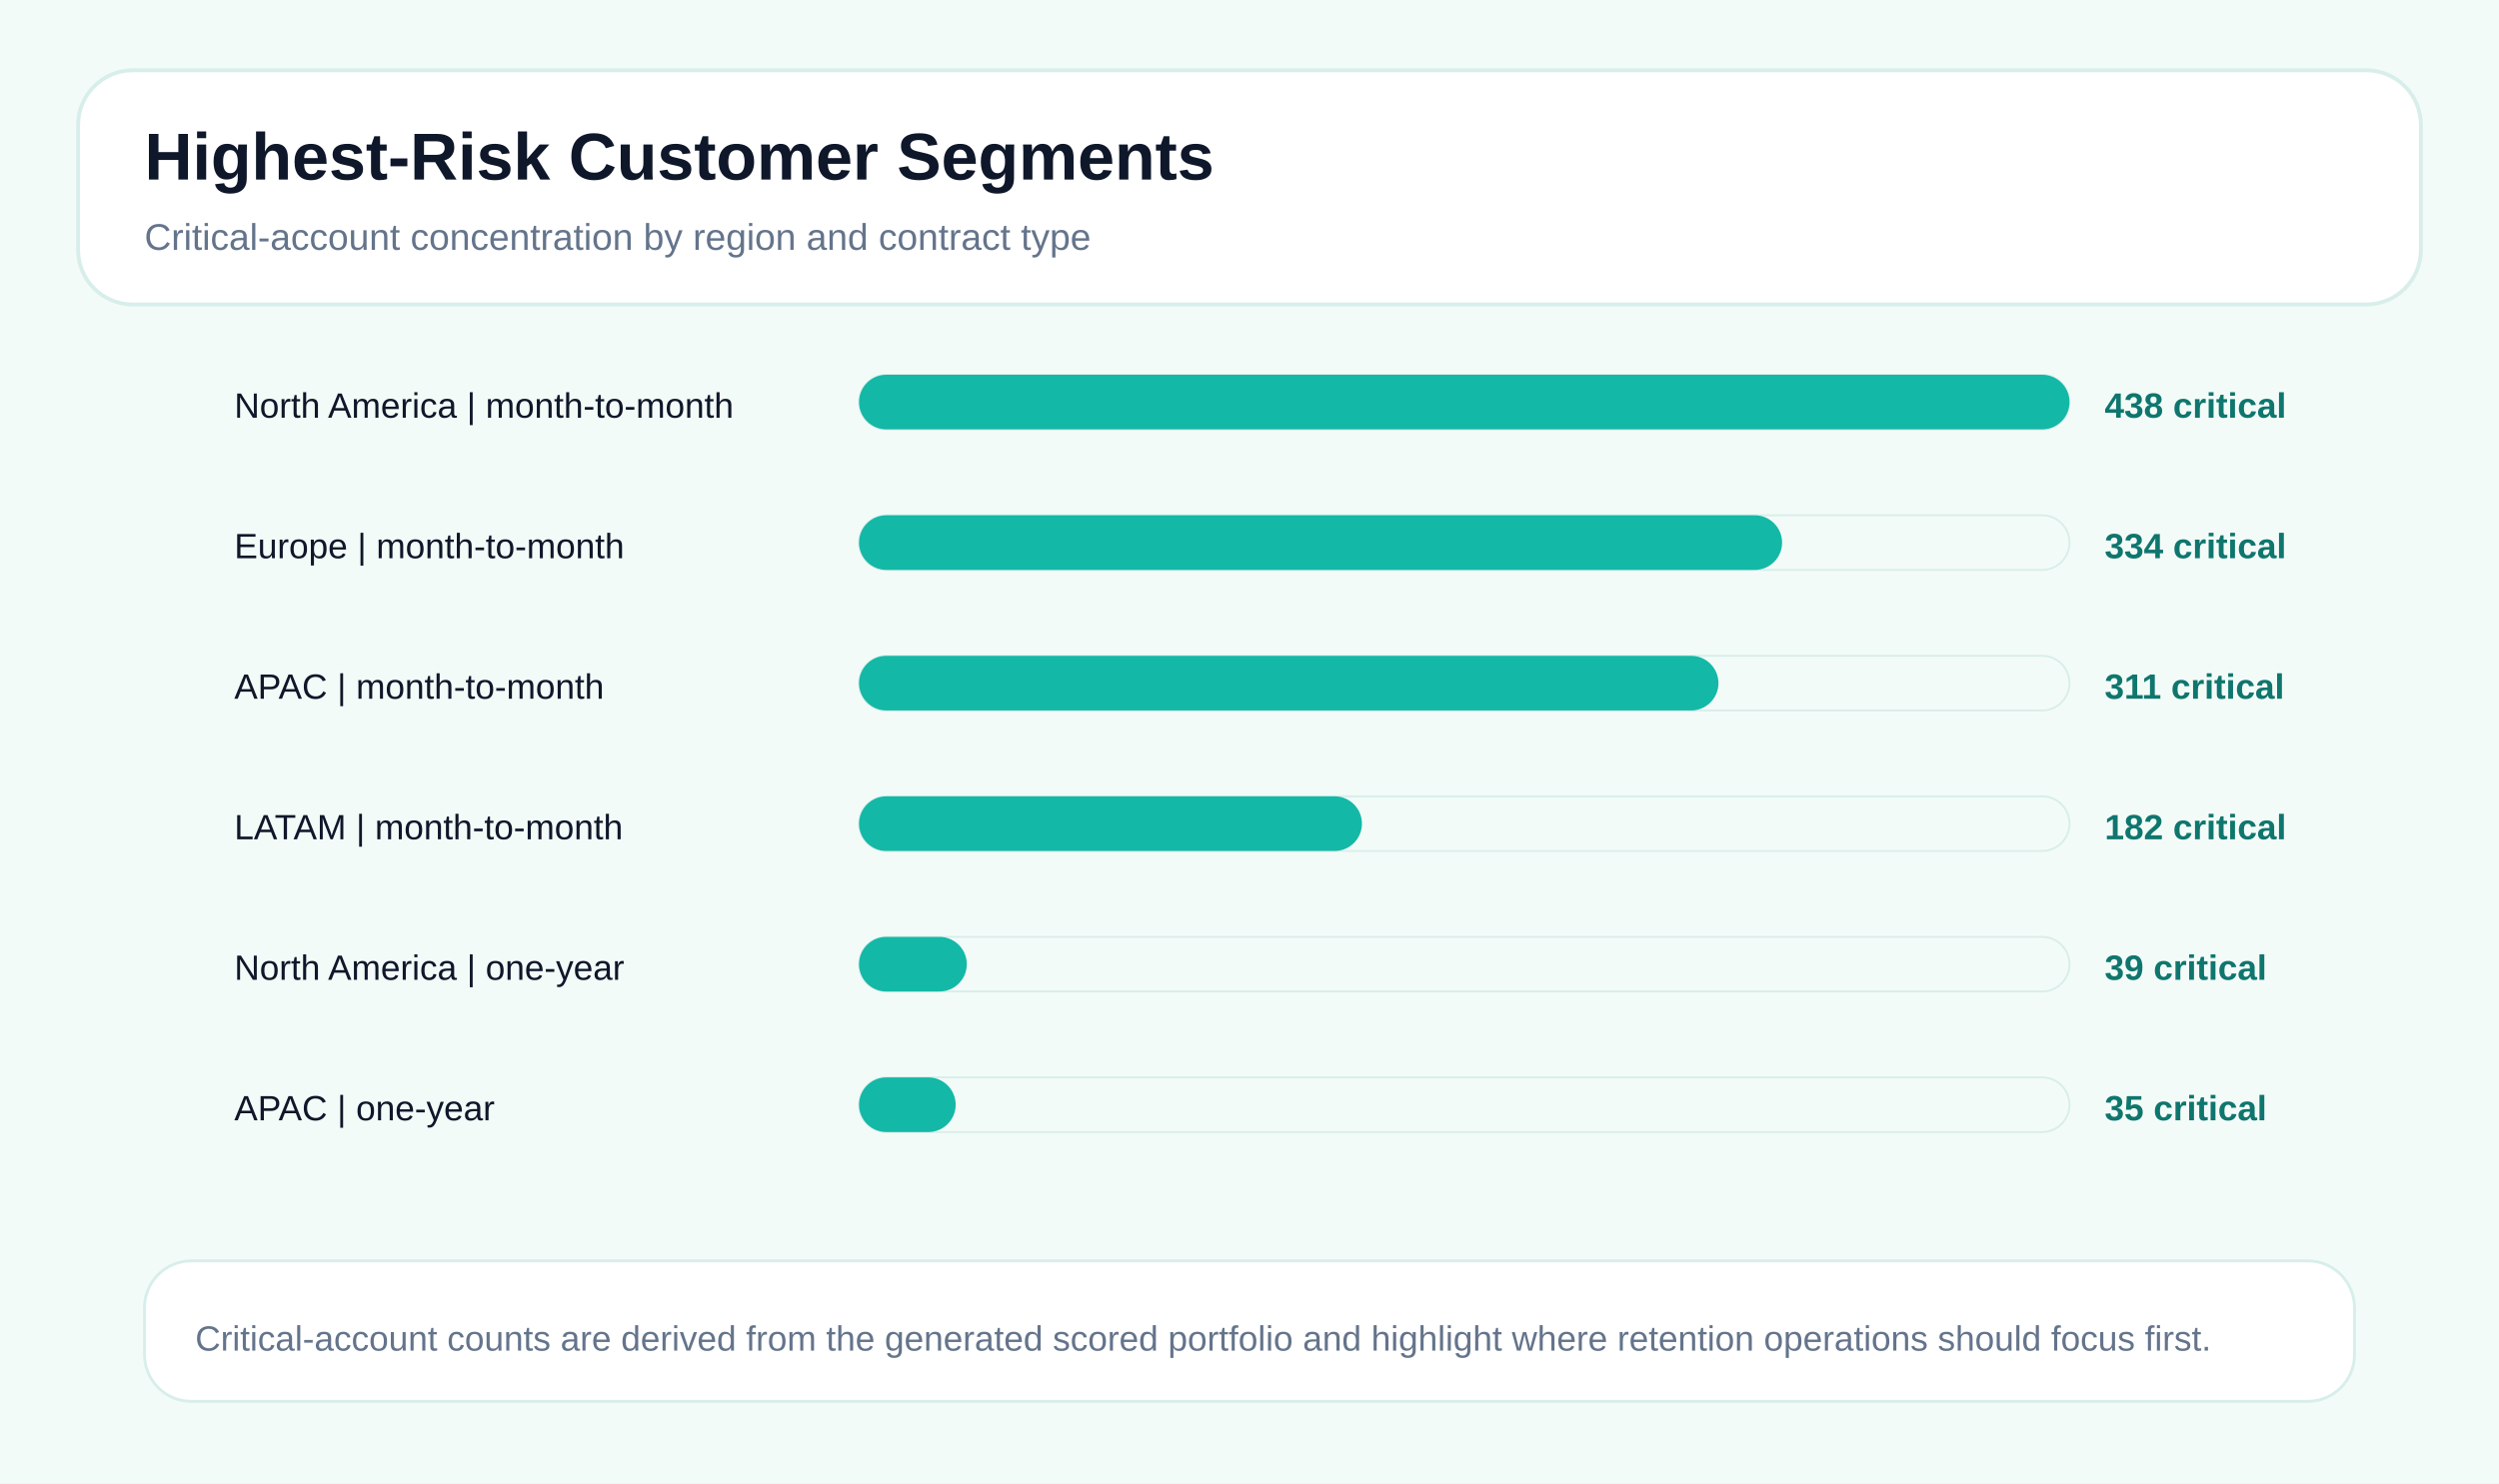
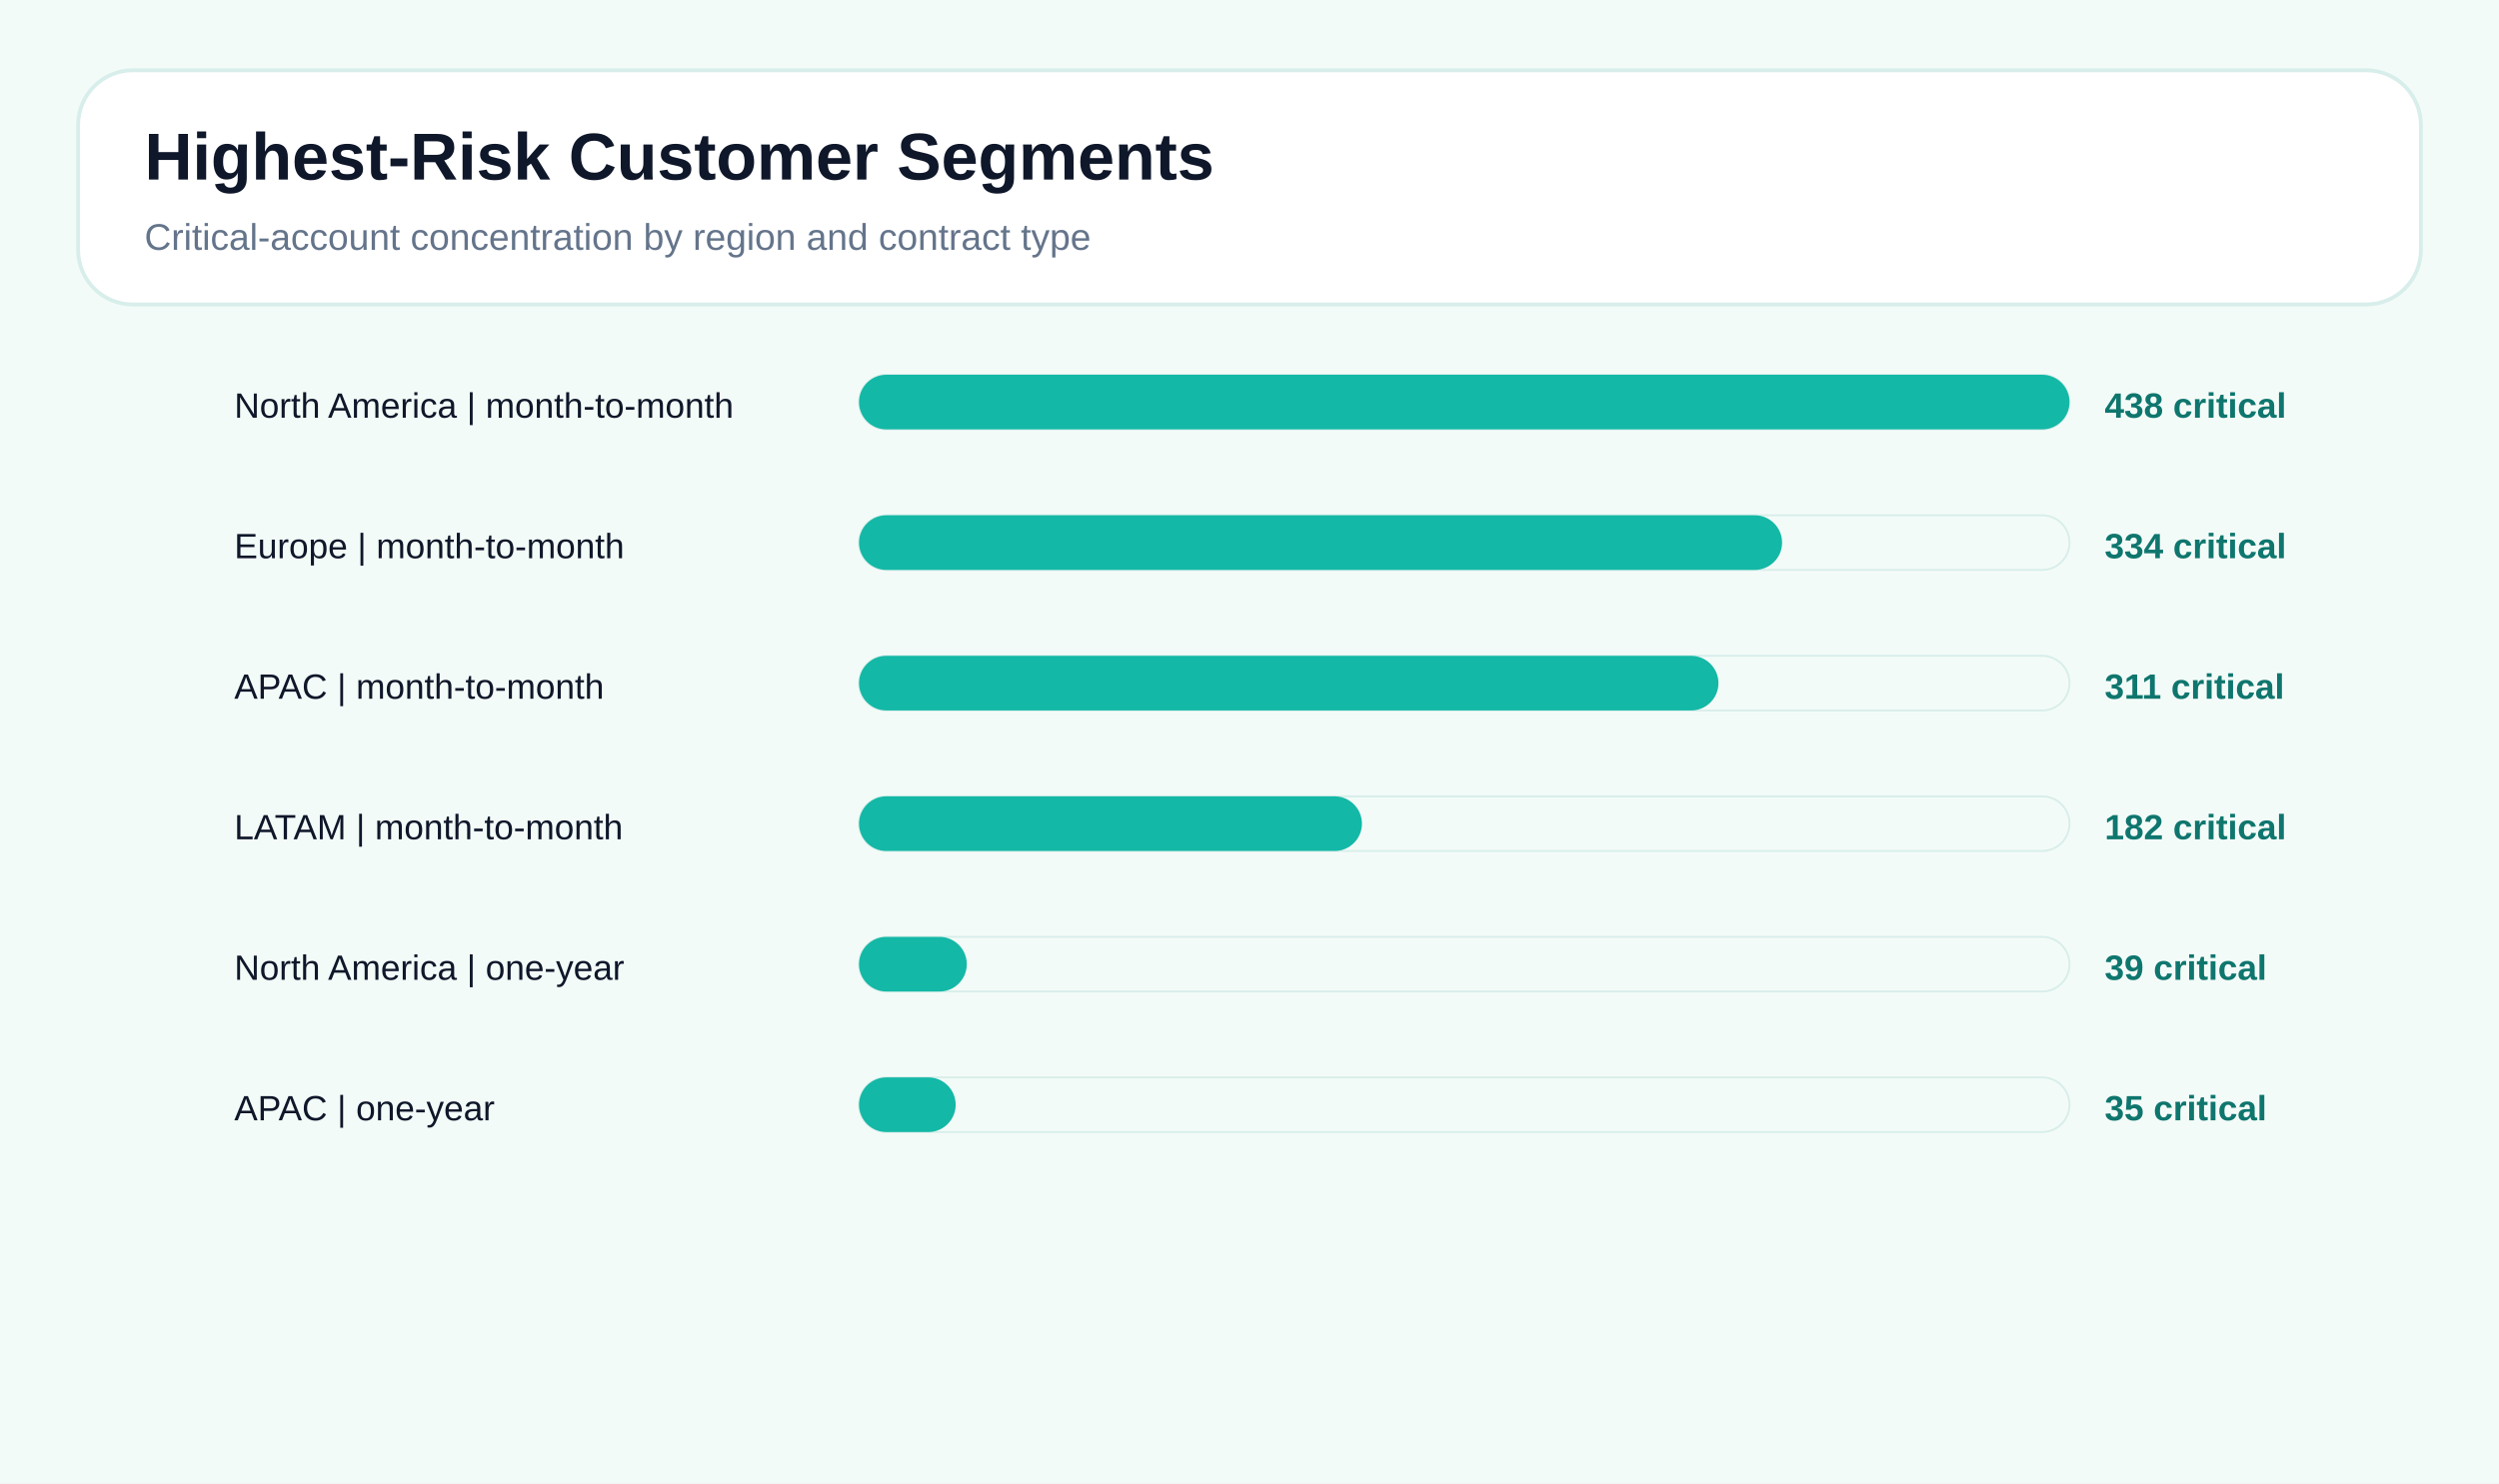
<svg xmlns="http://www.w3.org/2000/svg" width="1280" height="760" viewBox="0 0 1280 760" role="img" aria-label="Highest-Risk Customer Segments">
  <rect width="1280" height="760" fill="#f3fbf8" />
  <rect x="40" y="36" width="1200" height="120" rx="28" fill="#ffffff" stroke="#d8eeea" stroke-width="2" />
  <text x="74" y="92" fill="#0f172a" font-size="34" font-family="Segoe UI, Arial, sans-serif" font-weight="700">Highest-Risk Customer Segments</text>
  <text x="74" y="128" fill="#64748b" font-size="19" font-family="Segoe UI, Arial, sans-serif">Critical-account concentration by region and contract type</text>
  <text x="120" y="214" fill="#0f172a" font-size="18" font-family="Segoe UI, Arial, sans-serif">North America | month-to-month</text>
  <rect x="440" y="192" width="620" height="28" rx="14" fill="#f3fbf8" stroke="#d8eeea" stroke-width="1" />
  <rect x="440" y="192" width="620.0" height="28" rx="14" fill="#14b8a6" />
  <text x="1078" y="214" fill="#0f766e" font-size="18" font-family="Segoe UI, Arial, sans-serif" font-weight="700">438 critical</text>
  <text x="120" y="286" fill="#0f172a" font-size="18" font-family="Segoe UI, Arial, sans-serif">Europe | month-to-month</text>
  <rect x="440" y="264" width="620" height="28" rx="14" fill="#f3fbf8" stroke="#d8eeea" stroke-width="1" />
  <rect x="440" y="264" width="472.8" height="28" rx="14" fill="#14b8a6" />
  <text x="1078" y="286" fill="#0f766e" font-size="18" font-family="Segoe UI, Arial, sans-serif" font-weight="700">334 critical</text>
  <text x="120" y="358" fill="#0f172a" font-size="18" font-family="Segoe UI, Arial, sans-serif">APAC | month-to-month</text>
  <rect x="440" y="336" width="620" height="28" rx="14" fill="#f3fbf8" stroke="#d8eeea" stroke-width="1" />
  <rect x="440" y="336" width="440.2" height="28" rx="14" fill="#14b8a6" />
  <text x="1078" y="358" fill="#0f766e" font-size="18" font-family="Segoe UI, Arial, sans-serif" font-weight="700">311 critical</text>
  <text x="120" y="430" fill="#0f172a" font-size="18" font-family="Segoe UI, Arial, sans-serif">LATAM | month-to-month</text>
  <rect x="440" y="408" width="620" height="28" rx="14" fill="#f3fbf8" stroke="#d8eeea" stroke-width="1" />
  <rect x="440" y="408" width="257.6" height="28" rx="14" fill="#14b8a6" />
  <text x="1078" y="430" fill="#0f766e" font-size="18" font-family="Segoe UI, Arial, sans-serif" font-weight="700">182 critical</text>
  <text x="120" y="502" fill="#0f172a" font-size="18" font-family="Segoe UI, Arial, sans-serif">North America | one-year</text>
  <rect x="440" y="480" width="620" height="28" rx="14" fill="#f3fbf8" stroke="#d8eeea" stroke-width="1" />
  <rect x="440" y="480" width="55.2" height="28" rx="14" fill="#14b8a6" />
  <text x="1078" y="502" fill="#0f766e" font-size="18" font-family="Segoe UI, Arial, sans-serif" font-weight="700">39 critical</text>
  <text x="120" y="574" fill="#0f172a" font-size="18" font-family="Segoe UI, Arial, sans-serif">APAC | one-year</text>
  <rect x="440" y="552" width="620" height="28" rx="14" fill="#f3fbf8" stroke="#d8eeea" stroke-width="1" />
  <rect x="440" y="552" width="49.5" height="28" rx="14" fill="#14b8a6" />
  <text x="1078" y="574" fill="#0f766e" font-size="18" font-family="Segoe UI, Arial, sans-serif" font-weight="700">35 critical</text>
-   <rect x="74" y="646" width="1132" height="72" rx="24" fill="#ffffff" stroke="#d8eeea" stroke-width="1.5" />
-   <text x="100" y="692" fill="#64748b" font-size="18" font-family="Segoe UI, Arial, sans-serif">Critical-account counts are derived from the generated scored portfolio and highlight where retention operations should focus first.</text>
</svg>
